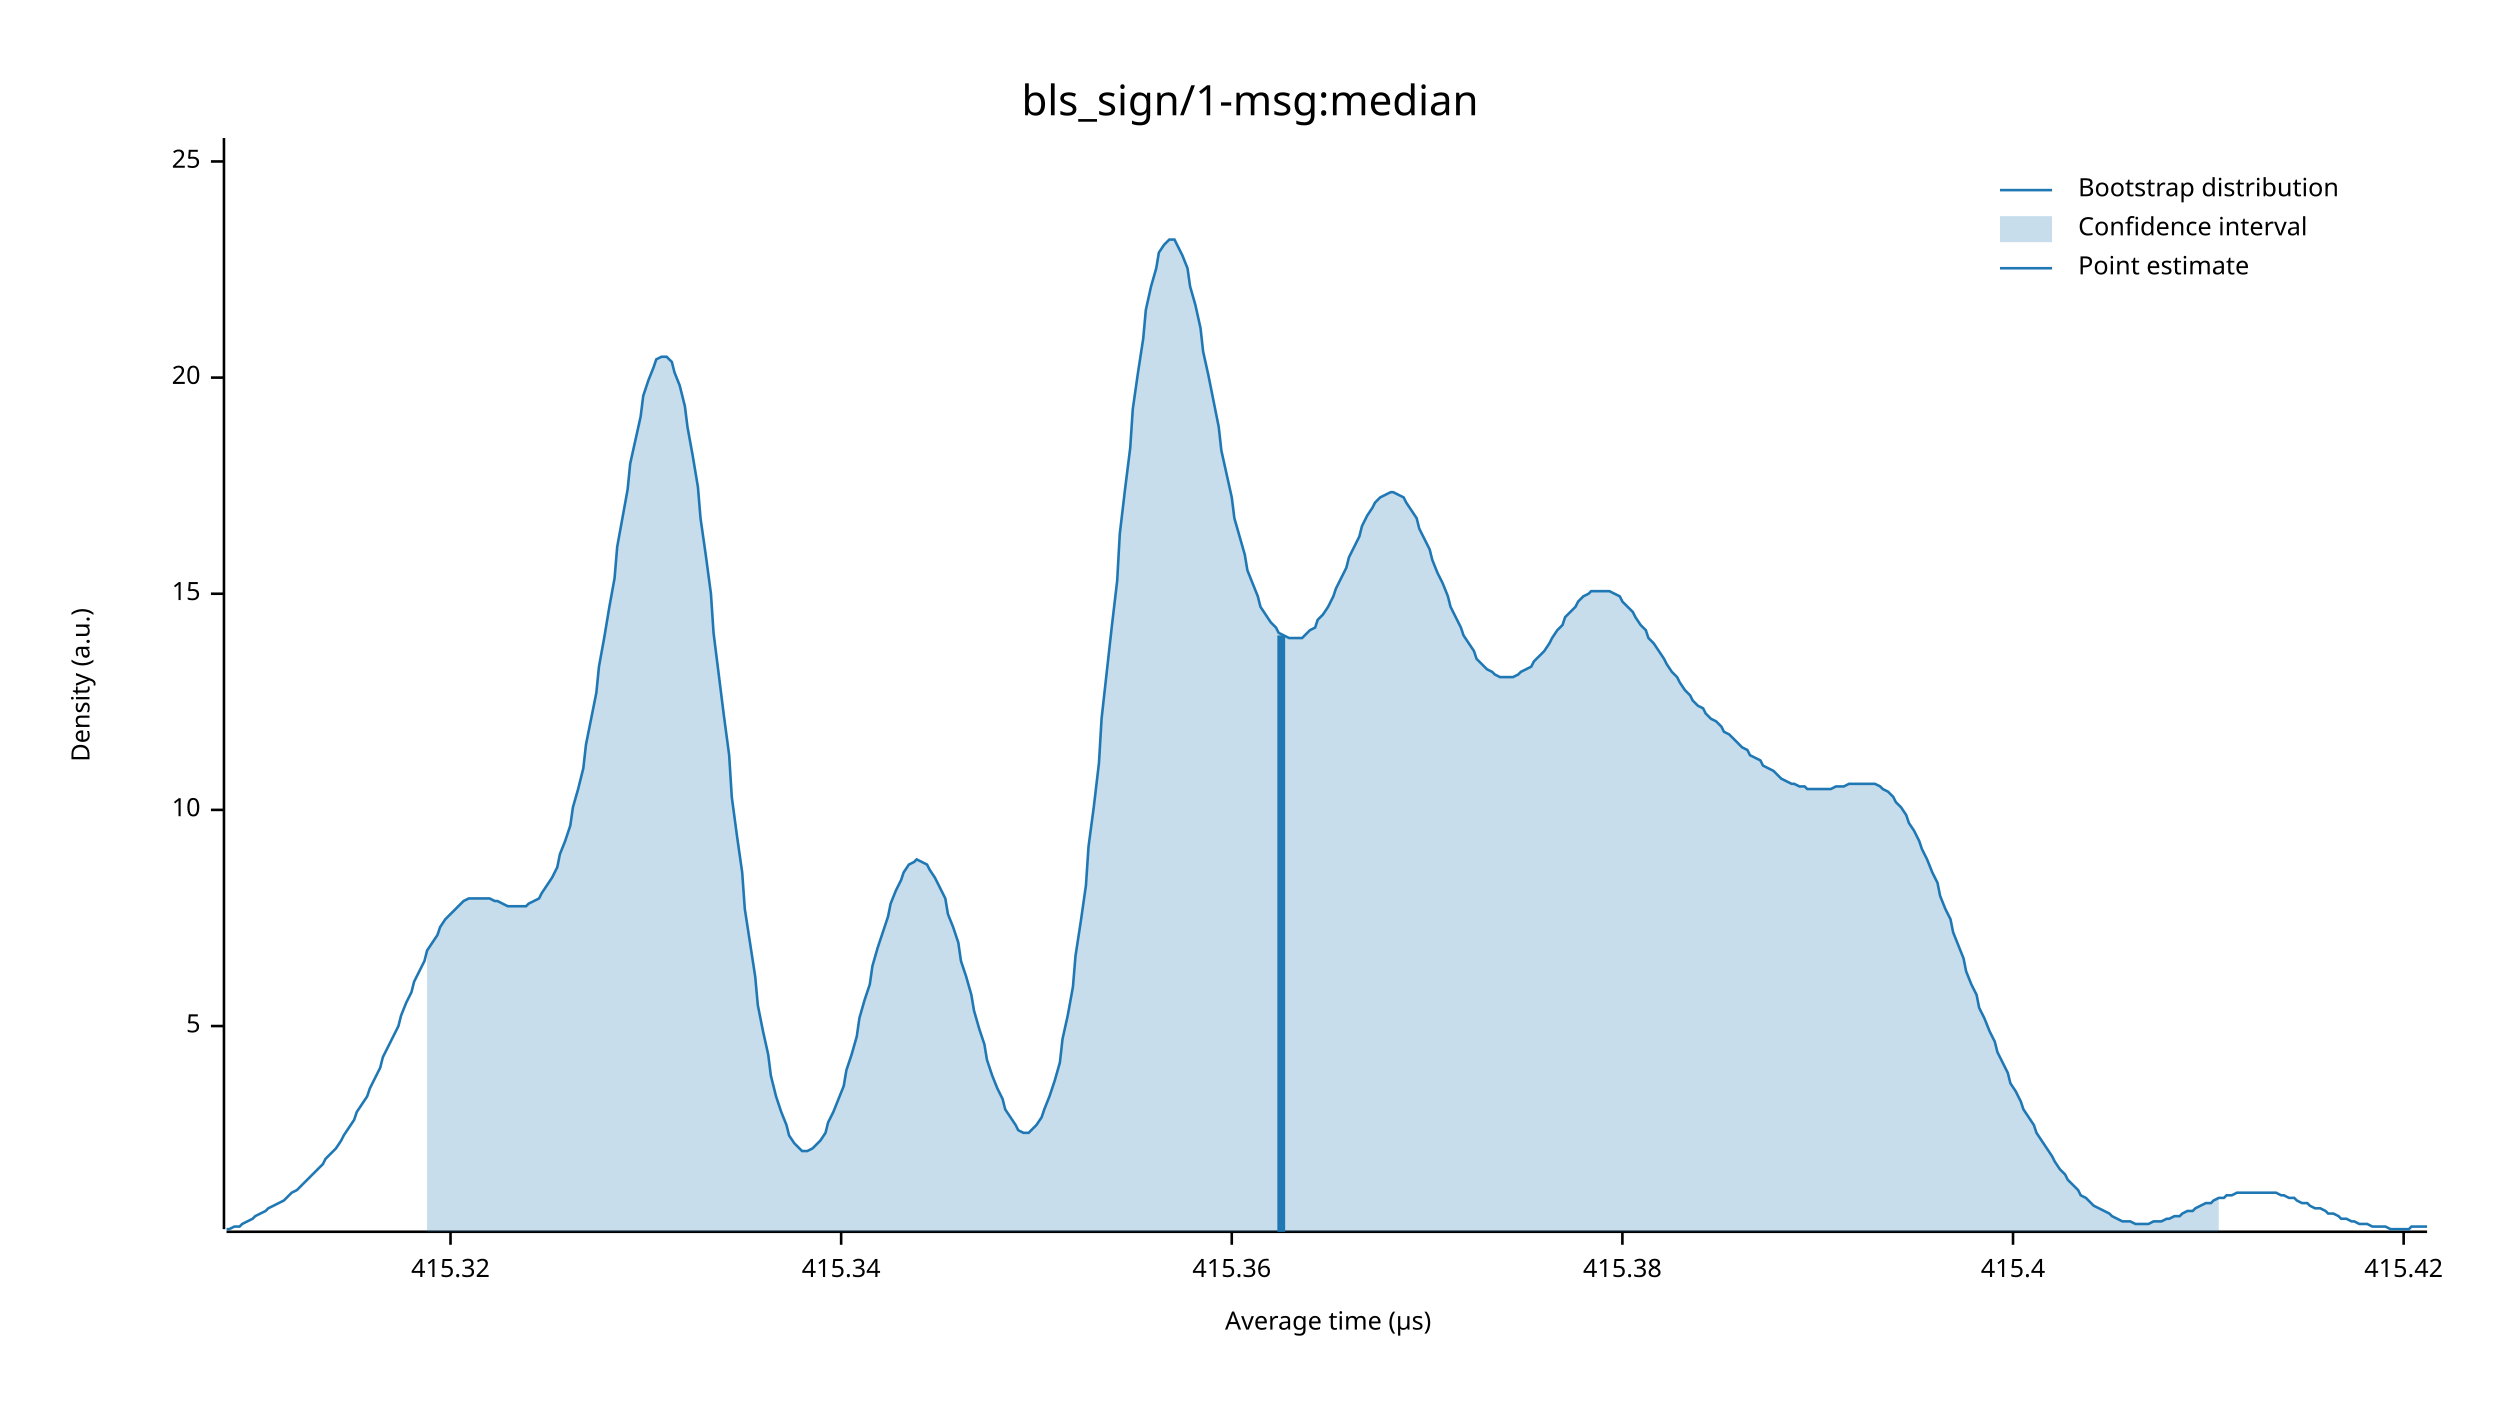
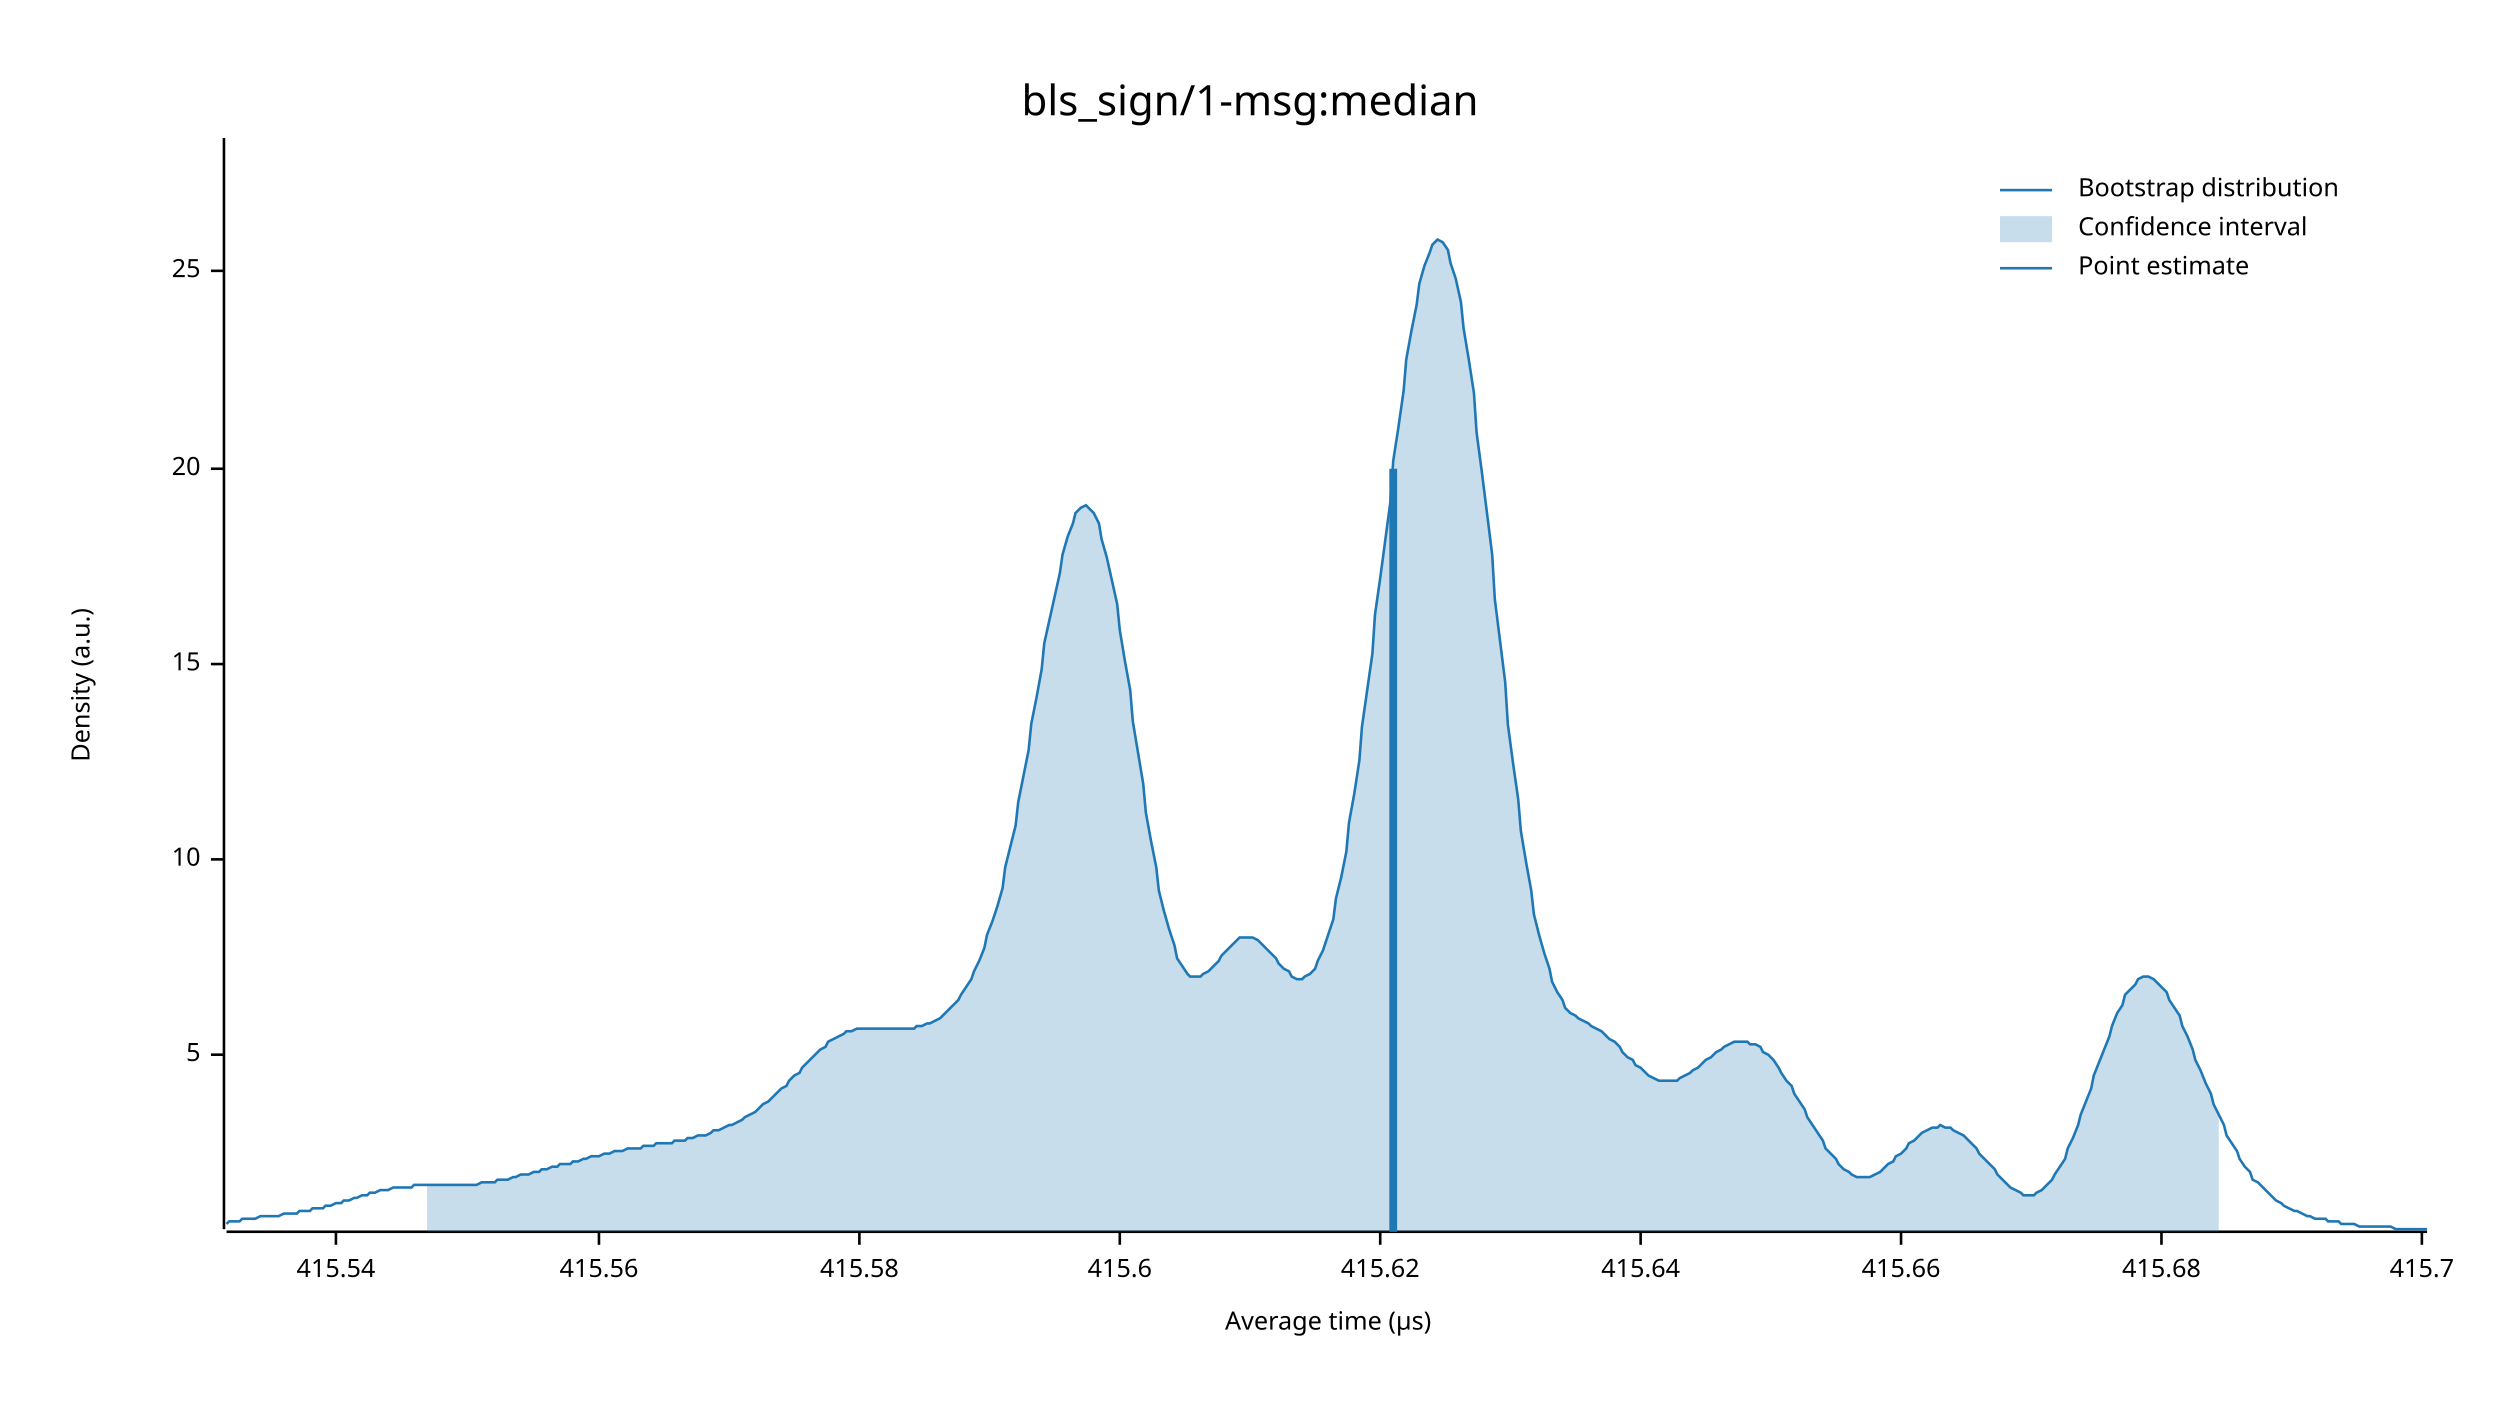
<svg xmlns="http://www.w3.org/2000/svg" width="960" height="540" viewBox="0 0 960 540">
  <text x="480" y="32" dy="0.76em" text-anchor="middle" font-family="sans-serif" font-size="16.129" opacity="1" fill="#000000">
bls_sign/1-msg:median
</text>
  <text x="27" y="263" dy="0.76em" text-anchor="middle" font-family="sans-serif" font-size="9.677" opacity="1" fill="#000000" transform="rotate(270, 27, 263)">
Density (a.u.)
</text>
  <text x="510" y="513" dy="-0.5ex" text-anchor="middle" font-family="sans-serif" font-size="9.677" opacity="1" fill="#000000">
Average time (µs)
</text>
  <polyline fill="none" opacity="1" stroke="#000000" stroke-width="1" points="86,53 86,472 " />
-   <text x="77" y="394" dy="0.5ex" text-anchor="end" font-family="sans-serif" font-size="9.677" opacity="1" fill="#000000">
+   <text x="77" y="405" dy="0.5ex" text-anchor="end" font-family="sans-serif" font-size="9.677" opacity="1" fill="#000000">
5
</text>
-   <polyline fill="none" opacity="1" stroke="#000000" stroke-width="1" points="81,394 86,394 " />
-   <text x="77" y="311" dy="0.5ex" text-anchor="end" font-family="sans-serif" font-size="9.677" opacity="1" fill="#000000">
+   <polyline fill="none" opacity="1" stroke="#000000" stroke-width="1" points="81,405 86,405 " />
+   <text x="77" y="330" dy="0.5ex" text-anchor="end" font-family="sans-serif" font-size="9.677" opacity="1" fill="#000000">
10
</text>
-   <polyline fill="none" opacity="1" stroke="#000000" stroke-width="1" points="81,311 86,311 " />
-   <text x="77" y="228" dy="0.5ex" text-anchor="end" font-family="sans-serif" font-size="9.677" opacity="1" fill="#000000">
+   <polyline fill="none" opacity="1" stroke="#000000" stroke-width="1" points="81,330 86,330 " />
+   <text x="77" y="255" dy="0.5ex" text-anchor="end" font-family="sans-serif" font-size="9.677" opacity="1" fill="#000000">
15
</text>
-   <polyline fill="none" opacity="1" stroke="#000000" stroke-width="1" points="81,228 86,228 " />
-   <text x="77" y="145" dy="0.5ex" text-anchor="end" font-family="sans-serif" font-size="9.677" opacity="1" fill="#000000">
+   <polyline fill="none" opacity="1" stroke="#000000" stroke-width="1" points="81,255 86,255 " />
+   <text x="77" y="180" dy="0.5ex" text-anchor="end" font-family="sans-serif" font-size="9.677" opacity="1" fill="#000000">
20
</text>
-   <polyline fill="none" opacity="1" stroke="#000000" stroke-width="1" points="81,145 86,145 " />
-   <text x="77" y="62" dy="0.5ex" text-anchor="end" font-family="sans-serif" font-size="9.677" opacity="1" fill="#000000">
+   <polyline fill="none" opacity="1" stroke="#000000" stroke-width="1" points="81,180 86,180 " />
+   <text x="77" y="104" dy="0.5ex" text-anchor="end" font-family="sans-serif" font-size="9.677" opacity="1" fill="#000000">
25
</text>
-   <polyline fill="none" opacity="1" stroke="#000000" stroke-width="1" points="81,62 86,62 " />
+   <polyline fill="none" opacity="1" stroke="#000000" stroke-width="1" points="81,104 86,104 " />
  <polyline fill="none" opacity="1" stroke="#000000" stroke-width="1" points="87,473 932,473 " />
-   <text x="173" y="483" dy="0.76em" text-anchor="middle" font-family="sans-serif" font-size="9.677" opacity="1" fill="#000000">
- 415.32
+   <text x="129" y="483" dy="0.76em" text-anchor="middle" font-family="sans-serif" font-size="9.677" opacity="1" fill="#000000">
+ 415.54
</text>
-   <polyline fill="none" opacity="1" stroke="#000000" stroke-width="1" points="173,473 173,478 " />
-   <text x="323" y="483" dy="0.76em" text-anchor="middle" font-family="sans-serif" font-size="9.677" opacity="1" fill="#000000">
- 415.34
+   <polyline fill="none" opacity="1" stroke="#000000" stroke-width="1" points="129,473 129,478 " />
+   <text x="230" y="483" dy="0.76em" text-anchor="middle" font-family="sans-serif" font-size="9.677" opacity="1" fill="#000000">
+ 415.56
</text>
-   <polyline fill="none" opacity="1" stroke="#000000" stroke-width="1" points="323,473 323,478 " />
-   <text x="473" y="483" dy="0.76em" text-anchor="middle" font-family="sans-serif" font-size="9.677" opacity="1" fill="#000000">
- 415.36
+   <polyline fill="none" opacity="1" stroke="#000000" stroke-width="1" points="230,473 230,478 " />
+   <text x="330" y="483" dy="0.76em" text-anchor="middle" font-family="sans-serif" font-size="9.677" opacity="1" fill="#000000">
+ 415.58
</text>
-   <polyline fill="none" opacity="1" stroke="#000000" stroke-width="1" points="473,473 473,478 " />
-   <text x="623" y="483" dy="0.76em" text-anchor="middle" font-family="sans-serif" font-size="9.677" opacity="1" fill="#000000">
- 415.38
+   <polyline fill="none" opacity="1" stroke="#000000" stroke-width="1" points="330,473 330,478 " />
+   <text x="430" y="483" dy="0.76em" text-anchor="middle" font-family="sans-serif" font-size="9.677" opacity="1" fill="#000000">
+ 415.6
</text>
-   <polyline fill="none" opacity="1" stroke="#000000" stroke-width="1" points="623,473 623,478 " />
-   <text x="773" y="483" dy="0.76em" text-anchor="middle" font-family="sans-serif" font-size="9.677" opacity="1" fill="#000000">
- 415.4
+   <polyline fill="none" opacity="1" stroke="#000000" stroke-width="1" points="430,473 430,478 " />
+   <text x="530" y="483" dy="0.76em" text-anchor="middle" font-family="sans-serif" font-size="9.677" opacity="1" fill="#000000">
+ 415.62
</text>
-   <polyline fill="none" opacity="1" stroke="#000000" stroke-width="1" points="773,473 773,478 " />
-   <text x="923" y="483" dy="0.76em" text-anchor="middle" font-family="sans-serif" font-size="9.677" opacity="1" fill="#000000">
- 415.42
+   <polyline fill="none" opacity="1" stroke="#000000" stroke-width="1" points="530,473 530,478 " />
+   <text x="630" y="483" dy="0.76em" text-anchor="middle" font-family="sans-serif" font-size="9.677" opacity="1" fill="#000000">
+ 415.64
</text>
-   <polyline fill="none" opacity="1" stroke="#000000" stroke-width="1" points="923,473 923,478 " />
-   <polyline fill="none" opacity="1" stroke="#1F78B4" stroke-width="1" points="87,472 88,472 90,471 92,471 93,470 95,469 97,468 98,467 100,466 102,465 103,464 105,463 107,462 109,461 110,460 112,458 114,457 115,456 117,454 119,452 120,451 122,449 124,447 125,445 127,443 129,441 131,438 132,436 134,433 136,430 137,427 139,424 141,421 142,418 144,414 146,410 147,406 149,402 151,398 153,394 154,390 156,385 158,381 159,377 161,373 163,369 164,365 166,362 168,359 169,356 171,353 173,351 175,349 176,348 178,346 180,345 181,345 183,345 185,345 186,345 188,345 190,346 191,346 193,347 195,348 197,348 198,348 200,348 202,348 203,347 205,346 207,345 208,343 210,340 212,337 214,333 215,328 217,323 219,317 220,310 222,303 224,295 225,286 227,276 229,266 230,256 232,245 234,233 236,222 237,210 239,199 241,188 242,178 244,169 246,160 247,152 249,146 251,141 252,138 254,137 256,137 258,139 259,143 261,148 263,156 264,164 266,175 268,187 269,199 271,213 273,228 274,243 276,259 278,275 280,290 281,306 283,321 285,335 286,349 288,362 290,375 291,386 293,396 295,405 296,413 298,421 300,427 302,432 303,436 305,439 307,441 308,442 310,442 312,441 313,440 315,438 317,435 318,431 320,427 322,422 324,417 325,411 327,405 329,398 330,391 332,384 334,378 335,371 337,364 339,358 341,352 342,347 344,342 346,338 347,335 349,332 351,331 352,330 354,331 356,332 357,334 359,337 361,341 363,345 364,351 366,356 368,362 369,369 371,375 373,382 374,388 376,395 378,401 379,407 381,413 383,418 385,422 386,426 388,429 390,432 391,434 393,435 395,435 396,434 398,432 400,429 401,426 403,421 405,415 407,408 408,399 410,390 412,379 413,367 415,354 417,340 418,325 420,310 422,293 423,276 425,258 427,240 429,223 430,205 432,188 434,172 435,157 437,143 439,130 440,119 442,110 444,103 445,97 447,94 449,92 451,92 452,94 454,98 456,103 457,110 459,117 461,126 462,135 464,144 466,154 468,164 469,173 471,182 473,191 474,199 476,206 478,213 479,219 481,224 483,229 484,233 486,236 488,239 490,241 491,243 493,244 495,245 496,245 498,245 500,245 501,244 503,242 505,241 506,238 508,236 510,233 512,229 513,226 515,222 517,218 518,214 520,210 522,206 523,202 525,198 527,195 528,193 530,191 532,190 534,189 535,189 537,190 539,191 540,193 542,196 544,199 545,203 547,207 549,211 550,215 552,220 554,224 556,229 557,233 559,237 561,241 562,244 564,247 566,250 567,253 569,255 571,257 573,258 574,259 576,260 578,260 579,260 581,260 583,259 584,258 586,257 588,256 589,254 591,252 593,250 595,247 596,245 598,242 600,240 601,237 603,235 605,233 606,231 608,229 610,228 611,227 613,227 615,227 617,227 618,227 620,228 622,229 623,231 625,233 627,235 628,237 630,240 632,242 633,245 635,247 637,250 639,253 640,255 642,258 644,260 645,262 647,265 649,267 650,269 652,271 654,272 655,274 657,276 659,277 661,279 662,281 664,282 666,284 667,285 669,287 671,288 672,290 674,291 676,292 677,294 679,295 681,296 683,298 684,299 686,300 688,301 689,301 691,302 693,302 694,303 696,303 698,303 700,303 701,303 703,303 705,302 706,302 708,302 710,301 711,301 713,301 715,301 716,301 718,301 720,301 722,302 723,303 725,304 727,306 728,308 730,310 732,313 733,316 735,319 737,323 738,326 740,330 742,335 744,339 745,344 747,349 749,353 750,358 752,363 754,368 755,373 757,378 759,382 760,387 762,391 764,396 766,400 767,404 769,408 771,412 772,416 774,419 776,423 777,426 779,429 781,432 782,435 784,438 786,441 788,444 789,446 791,449 793,451 794,453 796,455 798,457 799,459 801,460 803,462 804,463 806,464 808,465 810,466 811,467 813,468 815,469 816,469 818,469 820,470 821,470 823,470 825,470 827,469 828,469 830,469 832,468 833,468 835,467 837,467 838,466 840,465 842,465 843,464 845,463 847,462 849,462 850,461 852,460 854,460 855,459 857,459 859,458 860,458 862,458 864,458 865,458 867,458 869,458 871,458 872,458 874,458 876,459 877,459 879,460 881,460 882,461 884,462 886,462 887,463 889,464 891,464 893,465 894,466 896,466 898,467 899,468 901,468 903,469 904,469 906,470 908,470 909,470 911,471 913,471 915,471 916,471 918,472 920,472 921,472 923,472 925,472 926,471 928,471 930,471 932,471 " />
-   <polygon opacity="0.25" fill="#1F78B4" points="164,365 166,362 168,359 169,356 171,353 173,351 175,349 176,348 178,346 180,345 181,345 183,345 185,345 186,345 188,345 190,346 191,346 193,347 195,348 197,348 198,348 200,348 202,348 203,347 205,346 207,345 208,343 210,340 212,337 214,333 215,328 217,323 219,317 220,310 222,303 224,295 225,286 227,276 229,266 230,256 232,245 234,233 236,222 237,210 239,199 241,188 242,178 244,169 246,160 247,152 249,146 251,141 252,138 254,137 256,137 258,139 259,143 261,148 263,156 264,164 266,175 268,187 269,199 271,213 273,228 274,243 276,259 278,275 280,290 281,306 283,321 285,335 286,349 288,362 290,375 291,386 293,396 295,405 296,413 298,421 300,427 302,432 303,436 305,439 307,441 308,442 310,442 312,441 313,440 315,438 317,435 318,431 320,427 322,422 324,417 325,411 327,405 329,398 330,391 332,384 334,378 335,371 337,364 339,358 341,352 342,347 344,342 346,338 347,335 349,332 351,331 352,330 354,331 356,332 357,334 359,337 361,341 363,345 364,351 366,356 368,362 369,369 371,375 373,382 374,388 376,395 378,401 379,407 381,413 383,418 385,422 386,426 388,429 390,432 391,434 393,435 395,435 396,434 398,432 400,429 401,426 403,421 405,415 407,408 408,399 410,390 412,379 413,367 415,354 417,340 418,325 420,310 422,293 423,276 425,258 427,240 429,223 430,205 432,188 434,172 435,157 437,143 439,130 440,119 442,110 444,103 445,97 447,94 449,92 451,92 452,94 454,98 456,103 457,110 459,117 461,126 462,135 464,144 466,154 468,164 469,173 471,182 473,191 474,199 476,206 478,213 479,219 481,224 483,229 484,233 486,236 488,239 490,241 491,243 493,244 495,245 496,245 498,245 500,245 501,244 503,242 505,241 506,238 508,236 510,233 512,229 513,226 515,222 517,218 518,214 520,210 522,206 523,202 525,198 527,195 528,193 530,191 532,190 534,189 535,189 537,190 539,191 540,193 542,196 544,199 545,203 547,207 549,211 550,215 552,220 554,224 556,229 557,233 559,237 561,241 562,244 564,247 566,250 567,253 569,255 571,257 573,258 574,259 576,260 578,260 579,260 581,260 583,259 584,258 586,257 588,256 589,254 591,252 593,250 595,247 596,245 598,242 600,240 601,237 603,235 605,233 606,231 608,229 610,228 611,227 613,227 615,227 617,227 618,227 620,228 622,229 623,231 625,233 627,235 628,237 630,240 632,242 633,245 635,247 637,250 639,253 640,255 642,258 644,260 645,262 647,265 649,267 650,269 652,271 654,272 655,274 657,276 659,277 661,279 662,281 664,282 666,284 667,285 669,287 671,288 672,290 674,291 676,292 677,294 679,295 681,296 683,298 684,299 686,300 688,301 689,301 691,302 693,302 694,303 696,303 698,303 700,303 701,303 703,303 705,302 706,302 708,302 710,301 711,301 713,301 715,301 716,301 718,301 720,301 722,302 723,303 725,304 727,306 728,308 730,310 732,313 733,316 735,319 737,323 738,326 740,330 742,335 744,339 745,344 747,349 749,353 750,358 752,363 754,368 755,373 757,378 759,382 760,387 762,391 764,396 766,400 767,404 769,408 771,412 772,416 774,419 776,423 777,426 779,429 781,432 782,435 784,438 786,441 788,444 789,446 791,449 793,451 794,453 796,455 798,457 799,459 801,460 803,462 804,463 806,464 808,465 810,466 811,467 813,468 815,469 816,469 818,469 820,470 821,470 823,470 825,470 827,469 828,469 830,469 832,468 833,468 835,467 837,467 838,466 840,465 842,465 843,464 845,463 847,462 849,462 850,461 852,460 852,473 164,473 " />
-   <polyline fill="none" opacity="1" stroke="#1F78B4" stroke-width="3" points="492,473 492,244 " />
+   <polyline fill="none" opacity="1" stroke="#000000" stroke-width="1" points="630,473 630,478 " />
+   <text x="730" y="483" dy="0.76em" text-anchor="middle" font-family="sans-serif" font-size="9.677" opacity="1" fill="#000000">
+ 415.66
+ </text>
+   <polyline fill="none" opacity="1" stroke="#000000" stroke-width="1" points="730,473 730,478 " />
+   <text x="830" y="483" dy="0.76em" text-anchor="middle" font-family="sans-serif" font-size="9.677" opacity="1" fill="#000000">
+ 415.68
+ </text>
+   <polyline fill="none" opacity="1" stroke="#000000" stroke-width="1" points="830,473 830,478 " />
+   <text x="930" y="483" dy="0.76em" text-anchor="middle" font-family="sans-serif" font-size="9.677" opacity="1" fill="#000000">
+ 415.7
+ </text>
+   <polyline fill="none" opacity="1" stroke="#000000" stroke-width="1" points="930,473 930,478 " />
+   <polyline fill="none" opacity="1" stroke="#1F78B4" stroke-width="1" points="87,470 88,469 90,469 92,469 93,468 95,468 97,468 98,468 100,467 102,467 103,467 105,467 107,467 109,466 110,466 112,466 114,466 115,465 117,465 119,465 120,464 122,464 124,464 125,463 127,463 129,462 131,462 132,461 134,461 136,460 137,460 139,459 141,459 142,458 144,458 146,457 147,457 149,457 151,456 153,456 154,456 156,456 158,456 159,455 161,455 163,455 164,455 166,455 168,455 169,455 171,455 173,455 175,455 176,455 178,455 180,455 181,455 183,455 185,454 186,454 188,454 190,454 191,453 193,453 195,453 197,452 198,452 200,451 202,451 203,451 205,450 207,450 208,449 210,449 212,448 214,448 215,447 217,447 219,447 220,446 222,446 224,445 225,445 227,444 229,444 230,444 232,443 234,443 236,442 237,442 239,442 241,441 242,441 244,441 246,441 247,440 249,440 251,440 252,439 254,439 256,439 258,439 259,438 261,438 263,438 264,437 266,437 268,436 269,436 271,436 273,435 274,434 276,434 278,433 280,432 281,432 283,431 285,430 286,429 288,428 290,427 291,426 293,424 295,423 296,422 298,420 300,418 302,417 303,415 305,413 307,412 308,410 310,408 312,406 313,405 315,403 317,402 318,400 320,399 322,398 324,397 325,396 327,396 329,395 330,395 332,395 334,395 335,395 337,395 339,395 341,395 342,395 344,395 346,395 347,395 349,395 351,395 352,394 354,394 356,393 357,393 359,392 361,391 363,389 364,388 366,386 368,384 369,382 371,379 373,376 374,373 376,369 378,364 379,359 381,354 383,348 385,341 386,333 388,325 390,317 391,308 393,298 395,288 396,278 398,268 400,257 401,247 403,238 405,229 407,220 408,213 410,206 412,201 413,197 415,195 417,194 418,195 420,197 422,201 423,207 425,214 427,223 429,232 430,242 432,254 434,265 435,277 437,289 439,301 440,312 442,323 444,333 445,342 447,350 449,357 451,363 452,368 454,371 456,374 457,375 459,375 461,375 462,374 464,373 466,371 468,369 469,367 471,365 473,363 474,362 476,360 478,360 479,360 481,360 483,361 484,362 486,364 488,366 490,368 491,370 493,372 495,373 496,375 498,376 500,376 501,375 503,374 505,372 506,369 508,365 510,359 512,353 513,345 515,337 517,327 518,316 520,305 522,292 523,279 525,265 527,251 528,236 530,222 532,207 534,192 535,177 537,164 539,150 540,138 542,127 544,117 545,109 547,102 549,97 550,94 552,92 554,93 556,96 557,101 559,107 561,116 562,126 564,138 566,151 567,166 569,181 571,197 573,213 574,230 576,246 578,262 579,278 581,293 583,307 584,319 586,331 588,342 589,351 591,359 593,366 595,372 596,377 598,381 600,384 601,387 603,389 605,390 606,391 608,392 610,393 611,394 613,395 615,396 617,398 618,399 620,400 622,402 623,404 625,406 627,407 628,409 630,410 632,412 633,413 635,414 637,415 639,415 640,415 642,415 644,415 645,414 647,413 649,412 650,411 652,410 654,408 655,407 657,406 659,404 661,403 662,402 664,401 666,400 667,400 669,400 671,400 672,401 674,401 676,402 677,404 679,405 681,407 683,410 684,412 686,415 688,417 689,420 691,423 693,426 694,429 696,432 698,435 700,438 701,441 703,443 705,445 706,447 708,449 710,450 711,451 713,452 715,452 716,452 718,452 720,451 722,450 723,449 725,447 727,446 728,444 730,443 732,441 733,439 735,438 737,436 738,435 740,434 742,433 744,433 745,432 747,433 749,433 750,434 752,435 754,436 755,437 757,439 759,441 760,443 762,445 764,447 766,449 767,451 769,453 771,455 772,456 774,457 776,458 777,459 779,459 781,459 782,458 784,457 786,455 788,453 789,451 791,448 793,445 794,441 796,437 798,432 799,428 801,423 803,418 804,413 806,408 808,403 810,398 811,394 813,389 815,386 816,382 818,380 820,378 821,376 823,375 825,375 827,376 828,377 830,379 832,381 833,384 835,387 837,390 838,394 840,398 842,403 843,407 845,411 847,416 849,420 850,424 852,428 854,432 855,436 857,439 859,442 860,445 862,448 864,450 865,453 867,454 869,456 871,458 872,459 874,461 876,462 877,463 879,464 881,465 882,465 884,466 886,467 887,467 889,468 891,468 893,468 894,469 896,469 898,469 899,470 901,470 903,470 904,470 906,471 908,471 909,471 911,471 913,471 915,471 916,471 918,471 920,472 921,472 923,472 925,472 926,472 928,472 930,472 932,472 " />
+   <polygon opacity="0.25" fill="#1F78B4" points="164,455 166,455 168,455 169,455 171,455 173,455 175,455 176,455 178,455 180,455 181,455 183,455 185,454 186,454 188,454 190,454 191,453 193,453 195,453 197,452 198,452 200,451 202,451 203,451 205,450 207,450 208,449 210,449 212,448 214,448 215,447 217,447 219,447 220,446 222,446 224,445 225,445 227,444 229,444 230,444 232,443 234,443 236,442 237,442 239,442 241,441 242,441 244,441 246,441 247,440 249,440 251,440 252,439 254,439 256,439 258,439 259,438 261,438 263,438 264,437 266,437 268,436 269,436 271,436 273,435 274,434 276,434 278,433 280,432 281,432 283,431 285,430 286,429 288,428 290,427 291,426 293,424 295,423 296,422 298,420 300,418 302,417 303,415 305,413 307,412 308,410 310,408 312,406 313,405 315,403 317,402 318,400 320,399 322,398 324,397 325,396 327,396 329,395 330,395 332,395 334,395 335,395 337,395 339,395 341,395 342,395 344,395 346,395 347,395 349,395 351,395 352,394 354,394 356,393 357,393 359,392 361,391 363,389 364,388 366,386 368,384 369,382 371,379 373,376 374,373 376,369 378,364 379,359 381,354 383,348 385,341 386,333 388,325 390,317 391,308 393,298 395,288 396,278 398,268 400,257 401,247 403,238 405,229 407,220 408,213 410,206 412,201 413,197 415,195 417,194 418,195 420,197 422,201 423,207 425,214 427,223 429,232 430,242 432,254 434,265 435,277 437,289 439,301 440,312 442,323 444,333 445,342 447,350 449,357 451,363 452,368 454,371 456,374 457,375 459,375 461,375 462,374 464,373 466,371 468,369 469,367 471,365 473,363 474,362 476,360 478,360 479,360 481,360 483,361 484,362 486,364 488,366 490,368 491,370 493,372 495,373 496,375 498,376 500,376 501,375 503,374 505,372 506,369 508,365 510,359 512,353 513,345 515,337 517,327 518,316 520,305 522,292 523,279 525,265 527,251 528,236 530,222 532,207 534,192 535,177 537,164 539,150 540,138 542,127 544,117 545,109 547,102 549,97 550,94 552,92 554,93 556,96 557,101 559,107 561,116 562,126 564,138 566,151 567,166 569,181 571,197 573,213 574,230 576,246 578,262 579,278 581,293 583,307 584,319 586,331 588,342 589,351 591,359 593,366 595,372 596,377 598,381 600,384 601,387 603,389 605,390 606,391 608,392 610,393 611,394 613,395 615,396 617,398 618,399 620,400 622,402 623,404 625,406 627,407 628,409 630,410 632,412 633,413 635,414 637,415 639,415 640,415 642,415 644,415 645,414 647,413 649,412 650,411 652,410 654,408 655,407 657,406 659,404 661,403 662,402 664,401 666,400 667,400 669,400 671,400 672,401 674,401 676,402 677,404 679,405 681,407 683,410 684,412 686,415 688,417 689,420 691,423 693,426 694,429 696,432 698,435 700,438 701,441 703,443 705,445 706,447 708,449 710,450 711,451 713,452 715,452 716,452 718,452 720,451 722,450 723,449 725,447 727,446 728,444 730,443 732,441 733,439 735,438 737,436 738,435 740,434 742,433 744,433 745,432 747,433 749,433 750,434 752,435 754,436 755,437 757,439 759,441 760,443 762,445 764,447 766,449 767,451 769,453 771,455 772,456 774,457 776,458 777,459 779,459 781,459 782,458 784,457 786,455 788,453 789,451 791,448 793,445 794,441 796,437 798,432 799,428 801,423 803,418 804,413 806,408 808,403 810,398 811,394 813,389 815,386 816,382 818,380 820,378 821,376 823,375 825,375 827,376 828,377 830,379 832,381 833,384 835,387 837,390 838,394 840,398 842,403 843,407 845,411 847,416 849,420 850,424 852,428 852,473 164,473 " />
+   <polyline fill="none" opacity="1" stroke="#1F78B4" stroke-width="3" points="535,473 535,180 " />
  <text x="798" y="68" dy="0.76em" text-anchor="start" font-family="sans-serif" font-size="9.677" opacity="1" fill="#000000">
Bootstrap distribution
</text>
  <text x="798" y="83" dy="0.76em" text-anchor="start" font-family="sans-serif" font-size="9.677" opacity="1" fill="#000000">
Confidence interval
</text>
  <text x="798" y="98" dy="0.76em" text-anchor="start" font-family="sans-serif" font-size="9.677" opacity="1" fill="#000000">
Point estimate
</text>
  <polyline fill="none" opacity="1" stroke="#1F78B4" stroke-width="1" points="768,73 788,73 " />
  <rect x="768" y="83" width="20" height="10" opacity="0.25" fill="#1F78B4" stroke="none" />
  <polyline fill="none" opacity="1" stroke="#1F78B4" stroke-width="1" points="768,103 788,103 " />
</svg>
